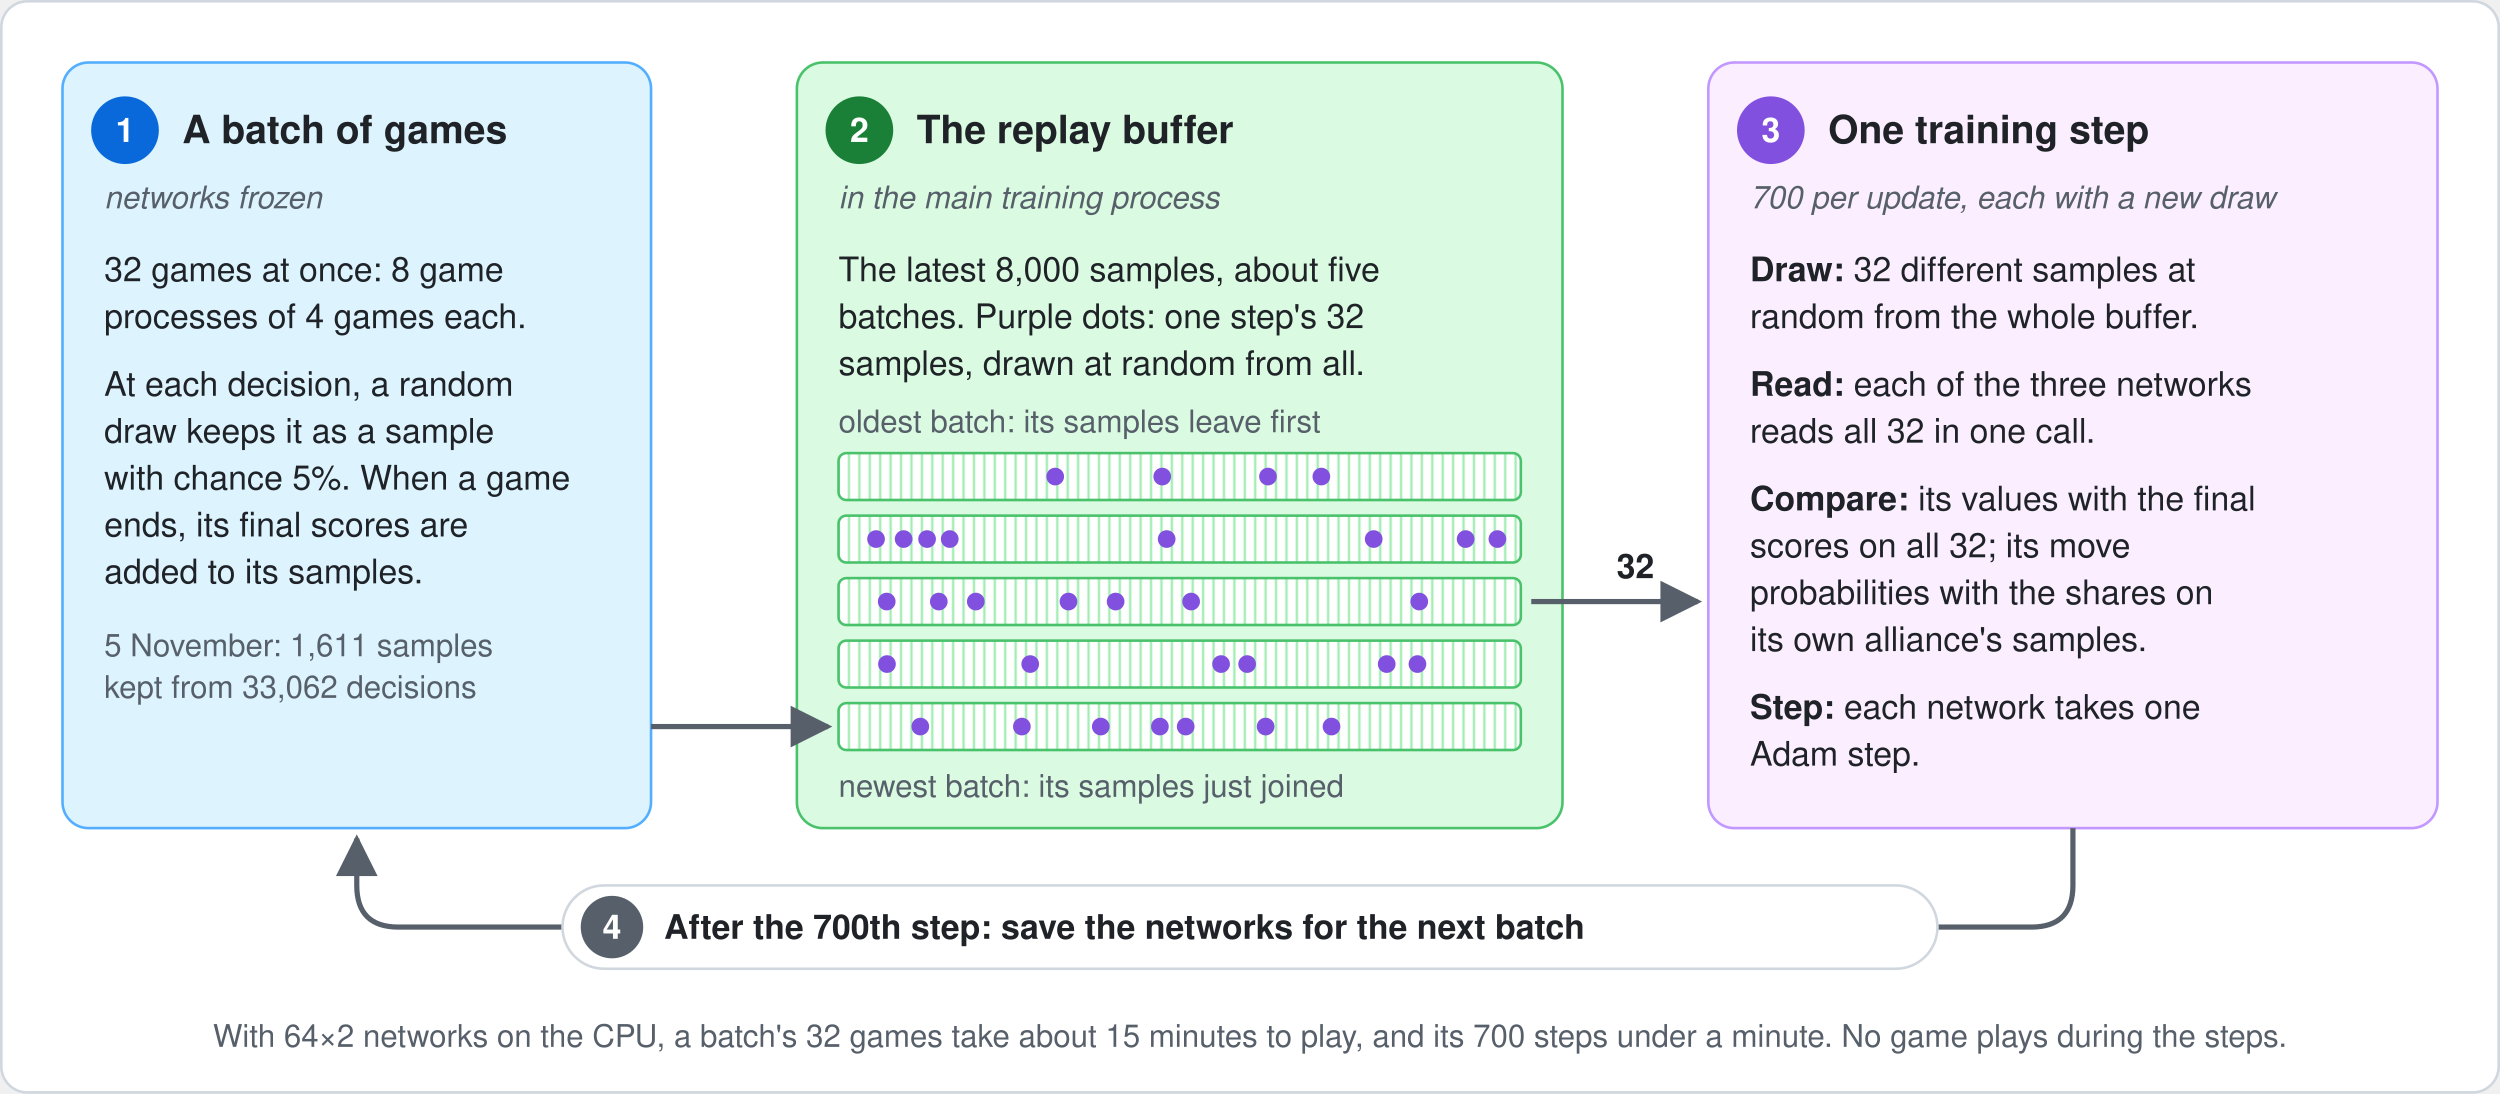
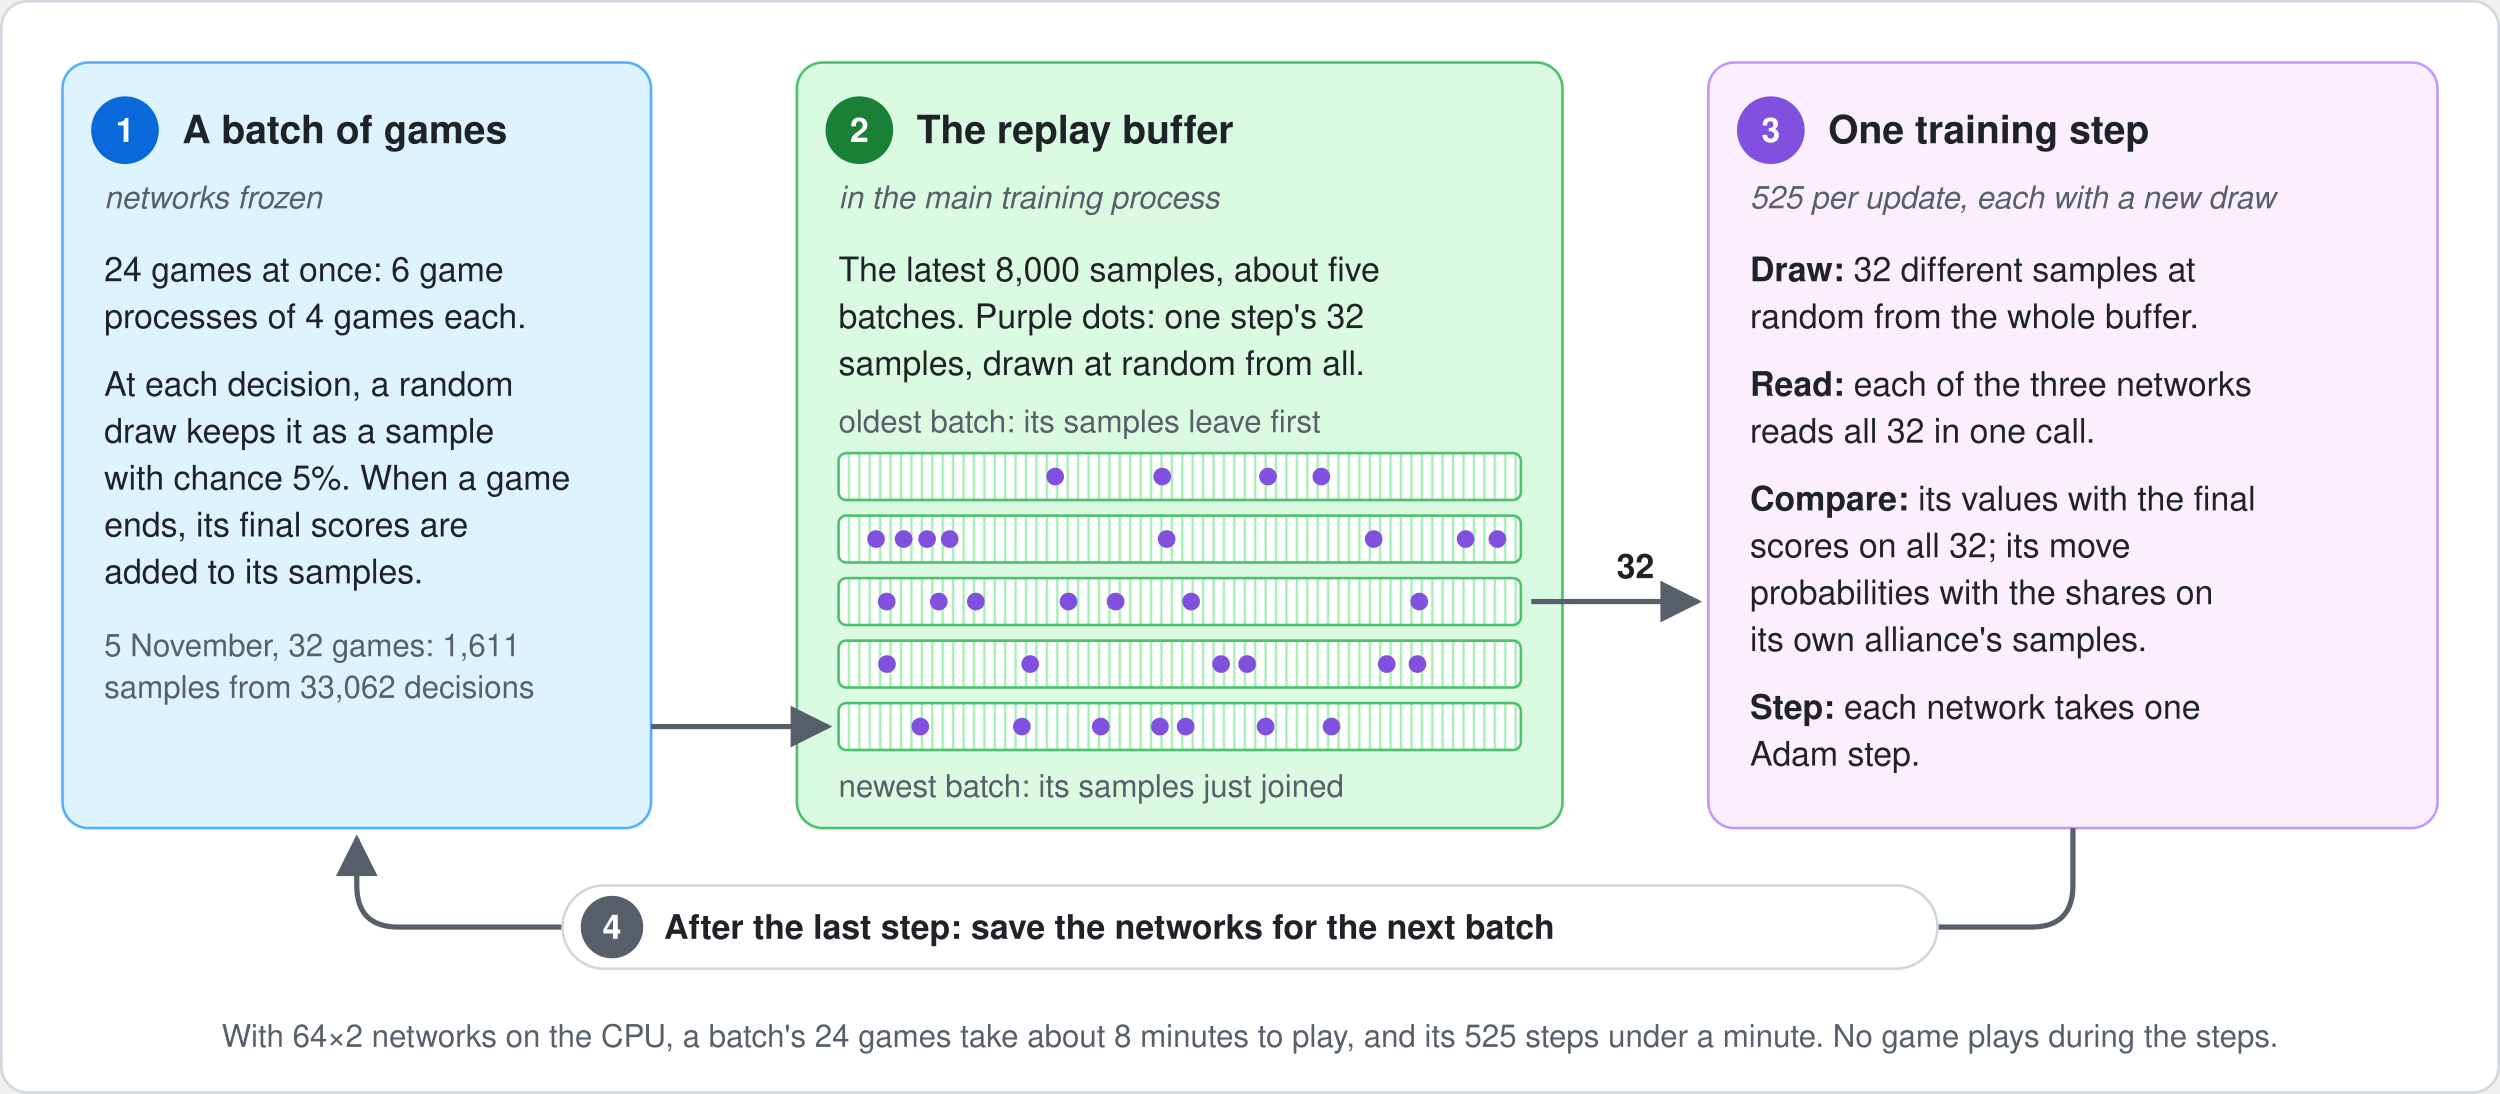
<svg xmlns="http://www.w3.org/2000/svg" width="960" height="420" viewBox="0 0 960 420" role="img" aria-labelledby="title desc">
  <defs>
    <marker id="arrow" viewBox="0 0 10 10" refX="9" refY="5" markerWidth="8" markerHeight="8" orient="auto-start-reverse">
      <path d="M 0 0 L 10 5 L 0 10 z" fill="#57606a" />
    </marker>
    <pattern id="samples" width="4" height="18" patternUnits="userSpaceOnUse">
      <rect width="4" height="18" fill="#ffffff" />
      <rect x="1.5" width="1" height="18" fill="#aceebb" />
    </pattern>
    <style>
      text { font-family: -apple-system, BlinkMacSystemFont, "Segoe UI", Helvetica, Arial, sans-serif; fill: #1f2328; }
      .title { font-size: 15px; font-weight: 600; }
      .sub { font-size: 12px; fill: #57606a; font-style: italic; }
      .body { font-size: 13px; }
      .bold { font-weight: 600; }
      .label { font-size: 12px; fill: #57606a; }
      .step { font-size: 13px; font-weight: 700; fill: #ffffff; }
    </style>
  </defs>
  <rect x="0.5" y="0.5" width="959" height="419" rx="10" fill="#ffffff" stroke="#d0d7de" />
  <rect x="24" y="24" width="226" height="294" rx="10" fill="#ddf4ff" stroke="#54aeff" />
  <circle cx="48" cy="50" r="13" fill="#0969da" />
  <text class="step" x="48" y="54.5" text-anchor="middle">1</text>
  <text class="title" x="70" y="55">A batch of games</text>
  <text class="sub" x="40" y="80">networks frozen</text>
-   <text class="body" x="40" y="108">32 games at once: 8 game</text>
+   <text class="body" x="40" y="108">24 games at once: 6 game</text>
  <text class="body" x="40" y="126">processes of 4 games each.</text>
  <text class="body" x="40" y="152">At each decision, a random</text>
  <text class="body" x="40" y="170">draw keeps it as a sample</text>
  <text class="body" x="40" y="188">with chance 5%. When a game</text>
  <text class="body" x="40" y="206">ends, its final scores are</text>
  <text class="body" x="40" y="224">added to its samples.</text>
-   <text class="label" x="40" y="252">5 November: 1,611 samples</text>
-   <text class="label" x="40" y="268">kept from 33,062 decisions</text>
+   <text class="label" x="40" y="252">5 November, 32 games: 1,611</text>
+   <text class="label" x="40" y="268">samples from 33,062 decisions</text>
  <rect x="306" y="24" width="294" height="294" rx="10" fill="#dafbe1" stroke="#4ac26b" />
  <circle cx="330" cy="50" r="13" fill="#1a7f37" />
  <text class="step" x="330" y="54.5" text-anchor="middle">2</text>
  <text class="title" x="352" y="55">The replay buffer</text>
  <text class="sub" x="322" y="80">in the main training process</text>
  <text class="body" x="322" y="108">The latest 8,000 samples, about five</text>
  <text class="body" x="322" y="126">batches. Purple dots: one step's 32</text>
  <text class="body" x="322" y="144">samples, drawn at random from all.</text>
  <text class="label" x="322" y="166">oldest batch: its samples leave first</text>
  <rect x="322" y="174" width="262" height="18" rx="3" fill="url(#samples)" stroke="#4ac26b" />
  <rect x="322" y="198" width="262" height="18" rx="3" fill="url(#samples)" stroke="#4ac26b" />
  <rect x="322" y="222" width="262" height="18" rx="3" fill="url(#samples)" stroke="#4ac26b" />
  <rect x="322" y="246" width="262" height="18" rx="3" fill="url(#samples)" stroke="#4ac26b" />
  <rect x="322" y="270" width="262" height="18" rx="3" fill="url(#samples)" stroke="#4ac26b" />
  <circle cx="527.5" cy="207.0" r="3.4" fill="#8250df" />
  <circle cx="575.0" cy="207.0" r="3.4" fill="#8250df" />
  <circle cx="353.4" cy="279.0" r="3.4" fill="#8250df" />
  <circle cx="486.0" cy="279.0" r="3.4" fill="#8250df" />
  <circle cx="544.3" cy="255.0" r="3.4" fill="#8250df" />
  <circle cx="562.8" cy="207.0" r="3.4" fill="#8250df" />
  <circle cx="478.9" cy="255.0" r="3.4" fill="#8250df" />
  <circle cx="374.7" cy="231.0" r="3.4" fill="#8250df" />
  <circle cx="405.2" cy="183.0" r="3.4" fill="#8250df" />
  <circle cx="545.0" cy="231.0" r="3.4" fill="#8250df" />
  <circle cx="532.5" cy="255.0" r="3.4" fill="#8250df" />
  <circle cx="468.9" cy="255.0" r="3.4" fill="#8250df" />
  <circle cx="448.0" cy="207.0" r="3.4" fill="#8250df" />
  <circle cx="422.7" cy="279.0" r="3.4" fill="#8250df" />
  <circle cx="395.6" cy="255.0" r="3.4" fill="#8250df" />
  <circle cx="340.6" cy="255.0" r="3.4" fill="#8250df" />
  <circle cx="511.3" cy="279.0" r="3.4" fill="#8250df" />
  <circle cx="445.4" cy="279.0" r="3.4" fill="#8250df" />
  <circle cx="446.3" cy="183.0" r="3.4" fill="#8250df" />
  <circle cx="356.0" cy="207.0" r="3.4" fill="#8250df" />
  <circle cx="336.4" cy="207.0" r="3.4" fill="#8250df" />
  <circle cx="455.3" cy="279.0" r="3.4" fill="#8250df" />
  <circle cx="507.4" cy="183.0" r="3.4" fill="#8250df" />
  <circle cx="457.4" cy="231.0" r="3.4" fill="#8250df" />
  <circle cx="410.3" cy="231.0" r="3.4" fill="#8250df" />
  <circle cx="428.4" cy="231.0" r="3.4" fill="#8250df" />
  <circle cx="486.9" cy="183.0" r="3.4" fill="#8250df" />
  <circle cx="347.0" cy="207.0" r="3.4" fill="#8250df" />
  <circle cx="364.7" cy="207.0" r="3.4" fill="#8250df" />
  <circle cx="392.4" cy="279.0" r="3.4" fill="#8250df" />
  <circle cx="360.5" cy="231.0" r="3.4" fill="#8250df" />
  <circle cx="340.5" cy="231.0" r="3.4" fill="#8250df" />
  <text class="label" x="322" y="306">newest batch: its samples just joined</text>
  <rect x="656" y="24" width="280" height="294" rx="10" fill="#fbefff" stroke="#c297ff" />
  <circle cx="680" cy="50" r="13" fill="#8250df" />
  <text class="step" x="680" y="54.5" text-anchor="middle">3</text>
  <text class="title" x="702" y="55">One training step</text>
-   <text class="sub" x="672" y="80">700 per update, each with a new draw</text>
+   <text class="sub" x="672" y="80">525 per update, each with a new draw</text>
  <text class="body" x="672" y="108">
    <tspan class="bold">Draw:</tspan> 32 different samples at</text>
  <text class="body" x="672" y="126">random from the whole buffer.</text>
  <text class="body" x="672" y="152">
    <tspan class="bold">Read:</tspan> each of the three networks</text>
  <text class="body" x="672" y="170">reads all 32 in one call.</text>
  <text class="body" x="672" y="196">
    <tspan class="bold">Compare:</tspan> its values with the final</text>
  <text class="body" x="672" y="214">scores on all 32; its move</text>
  <text class="body" x="672" y="232">probabilities with the shares on</text>
  <text class="body" x="672" y="250">its own alliance's samples.</text>
  <text class="body" x="672" y="276">
    <tspan class="bold">Step:</tspan> each network takes one</text>
  <text class="body" x="672" y="294">Adam step.</text>
  <line x1="250" y1="279" x2="318" y2="279" stroke="#57606a" stroke-width="2" marker-end="url(#arrow)" />
  <line x1="588" y1="231" x2="652" y2="231" stroke="#57606a" stroke-width="2" marker-end="url(#arrow)" />
  <text class="body bold" x="628" y="222" text-anchor="middle">32</text>
  <path d="M 796 318 L 796 340 Q 796 356 780 356 L 153 356 Q 137 356 137 340 L 137 322" fill="none" stroke="#57606a" stroke-width="2" marker-end="url(#arrow)" />
  <rect x="216" y="340" width="528" height="32" rx="16" fill="#ffffff" stroke="#d0d7de" />
  <circle cx="235" cy="356" r="12" fill="#57606a" />
  <text class="step" x="235" y="360.5" text-anchor="middle">4</text>
-   <text class="body bold" x="255" y="360.5">After the 700th step: save the networks for the next batch</text>
-   <text class="label" x="480" y="402" text-anchor="middle">With 64×2 networks on the CPU, a batch's 32 games take about 15 minutes to play, and its 700 steps under a minute. No game plays during the steps.</text>
+   <text class="body bold" x="255" y="360.5">After the last step: save the networks for the next batch</text>
+   <text class="label" x="480" y="402" text-anchor="middle">With 64×2 networks on the CPU, a batch's 24 games take about 8 minutes to play, and its 525 steps under a minute. No game plays during the steps.</text>
</svg>
